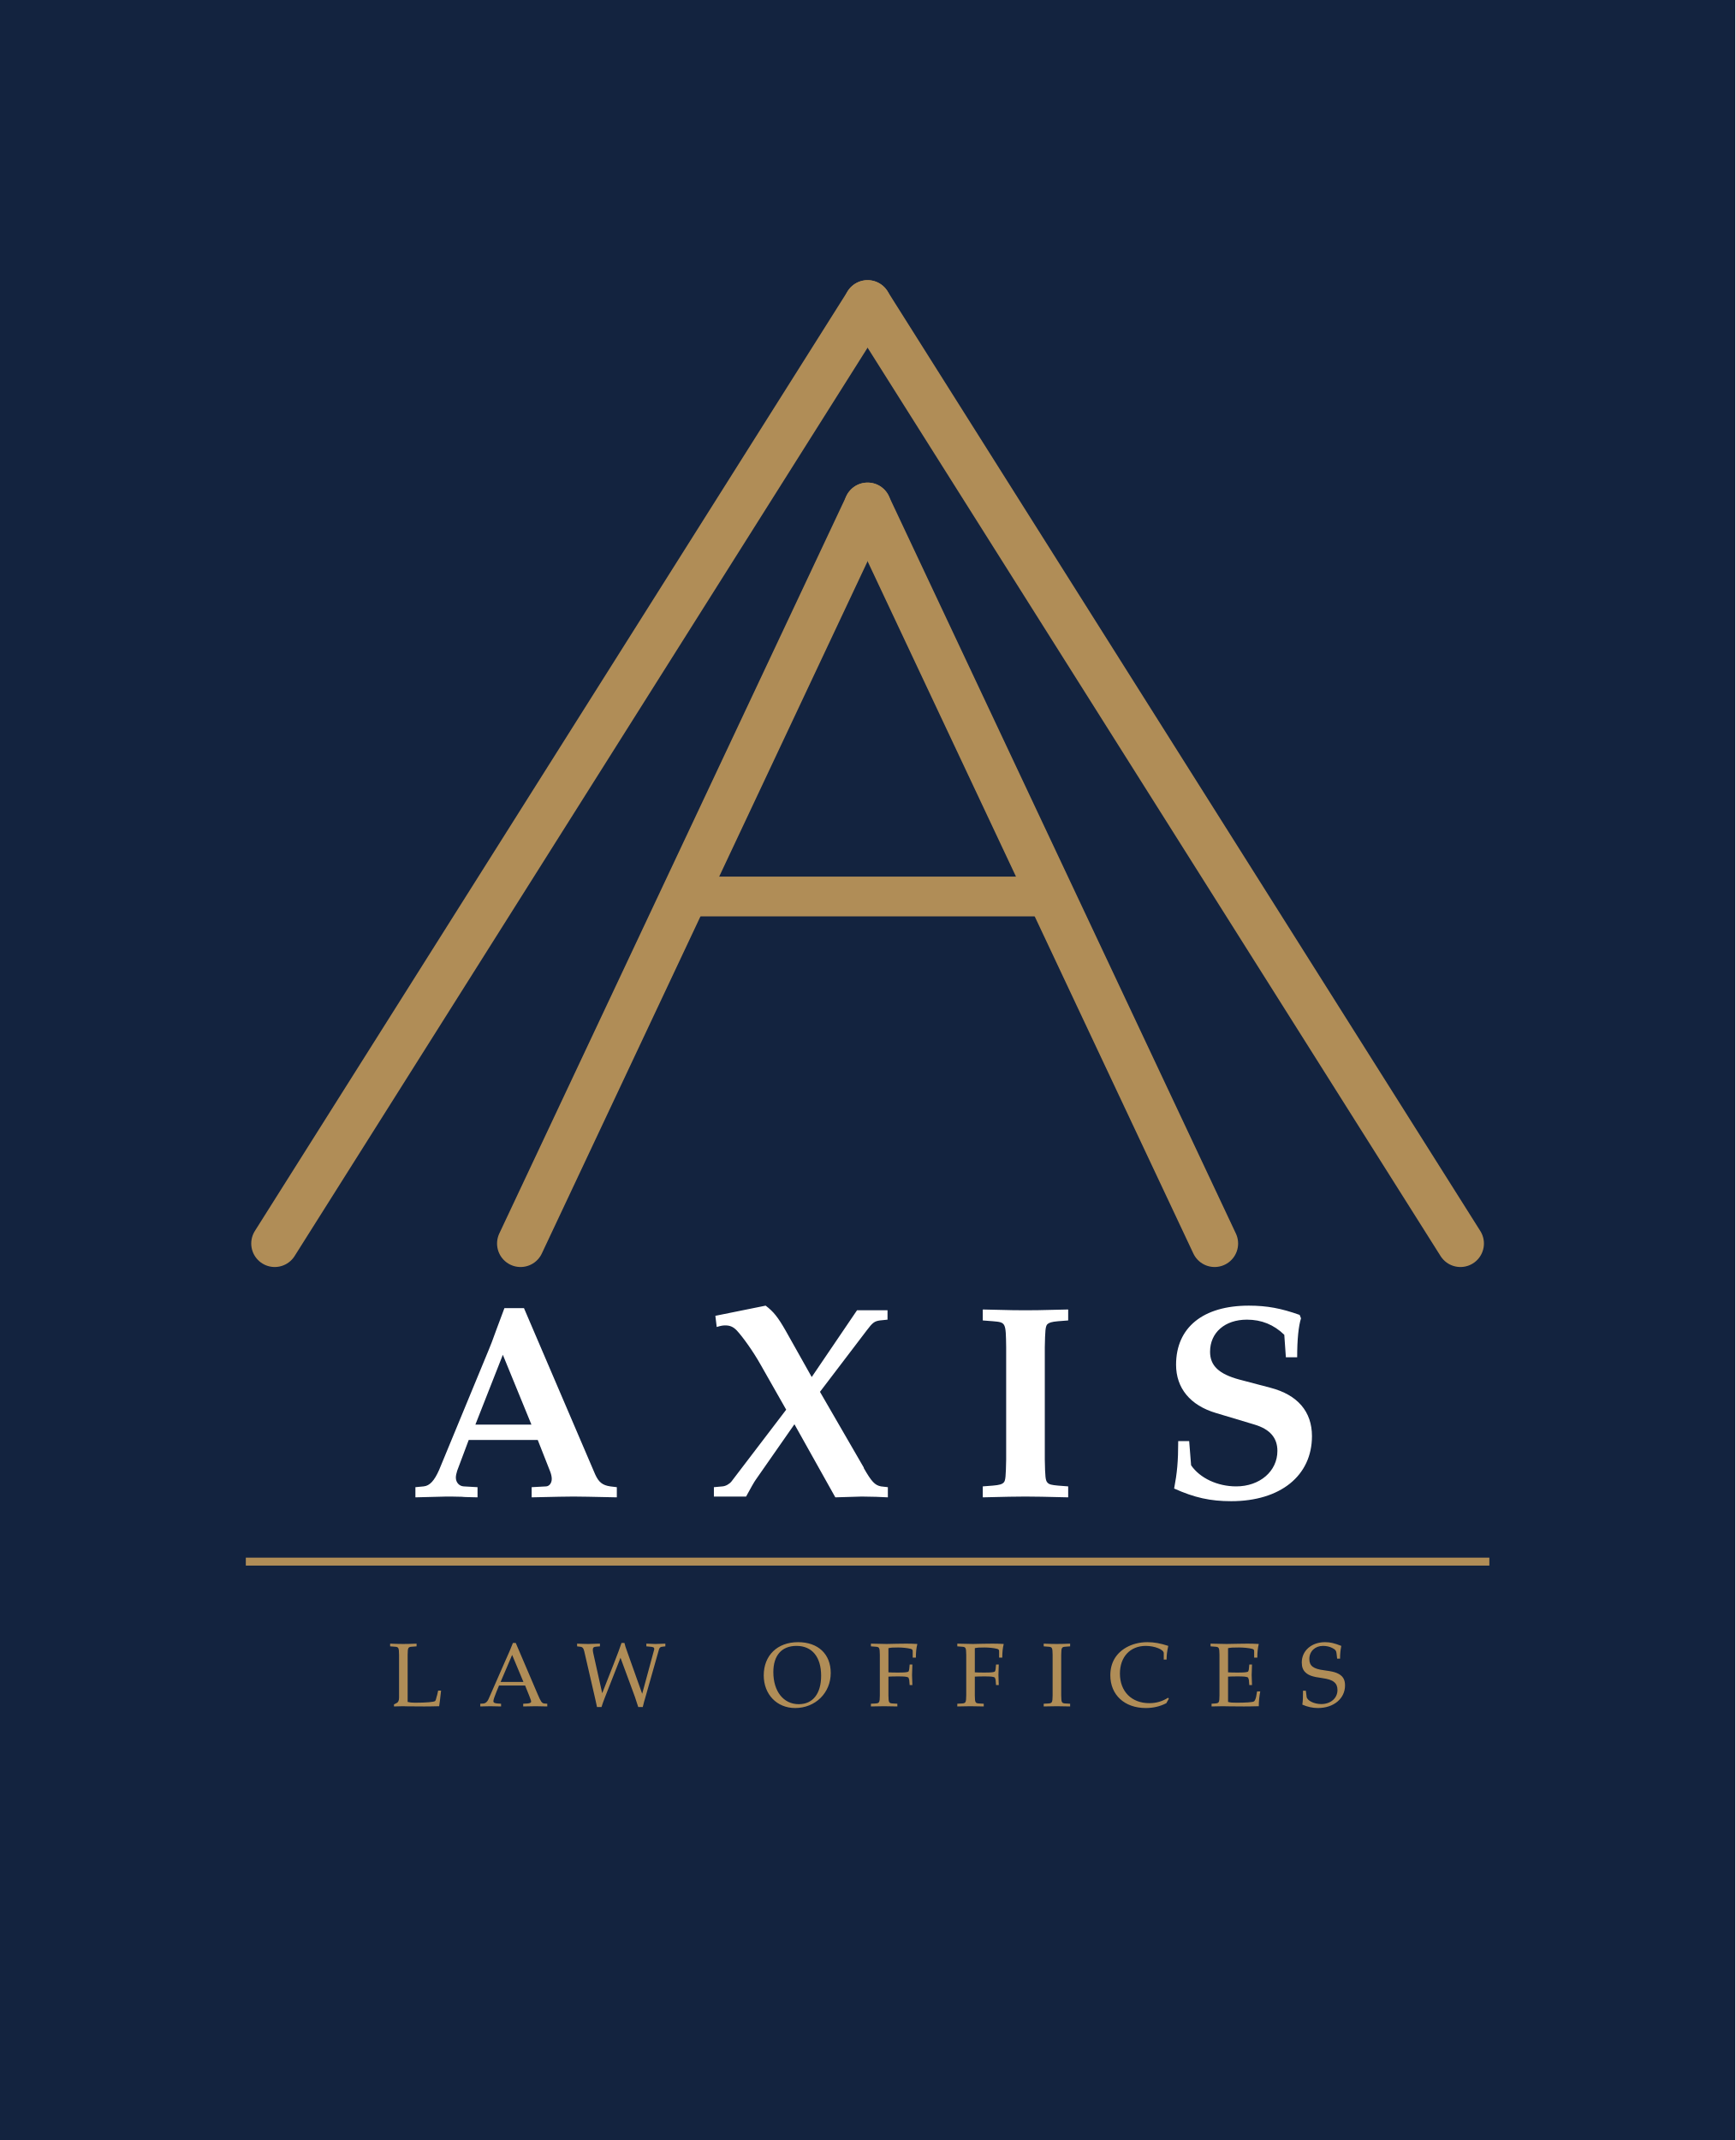
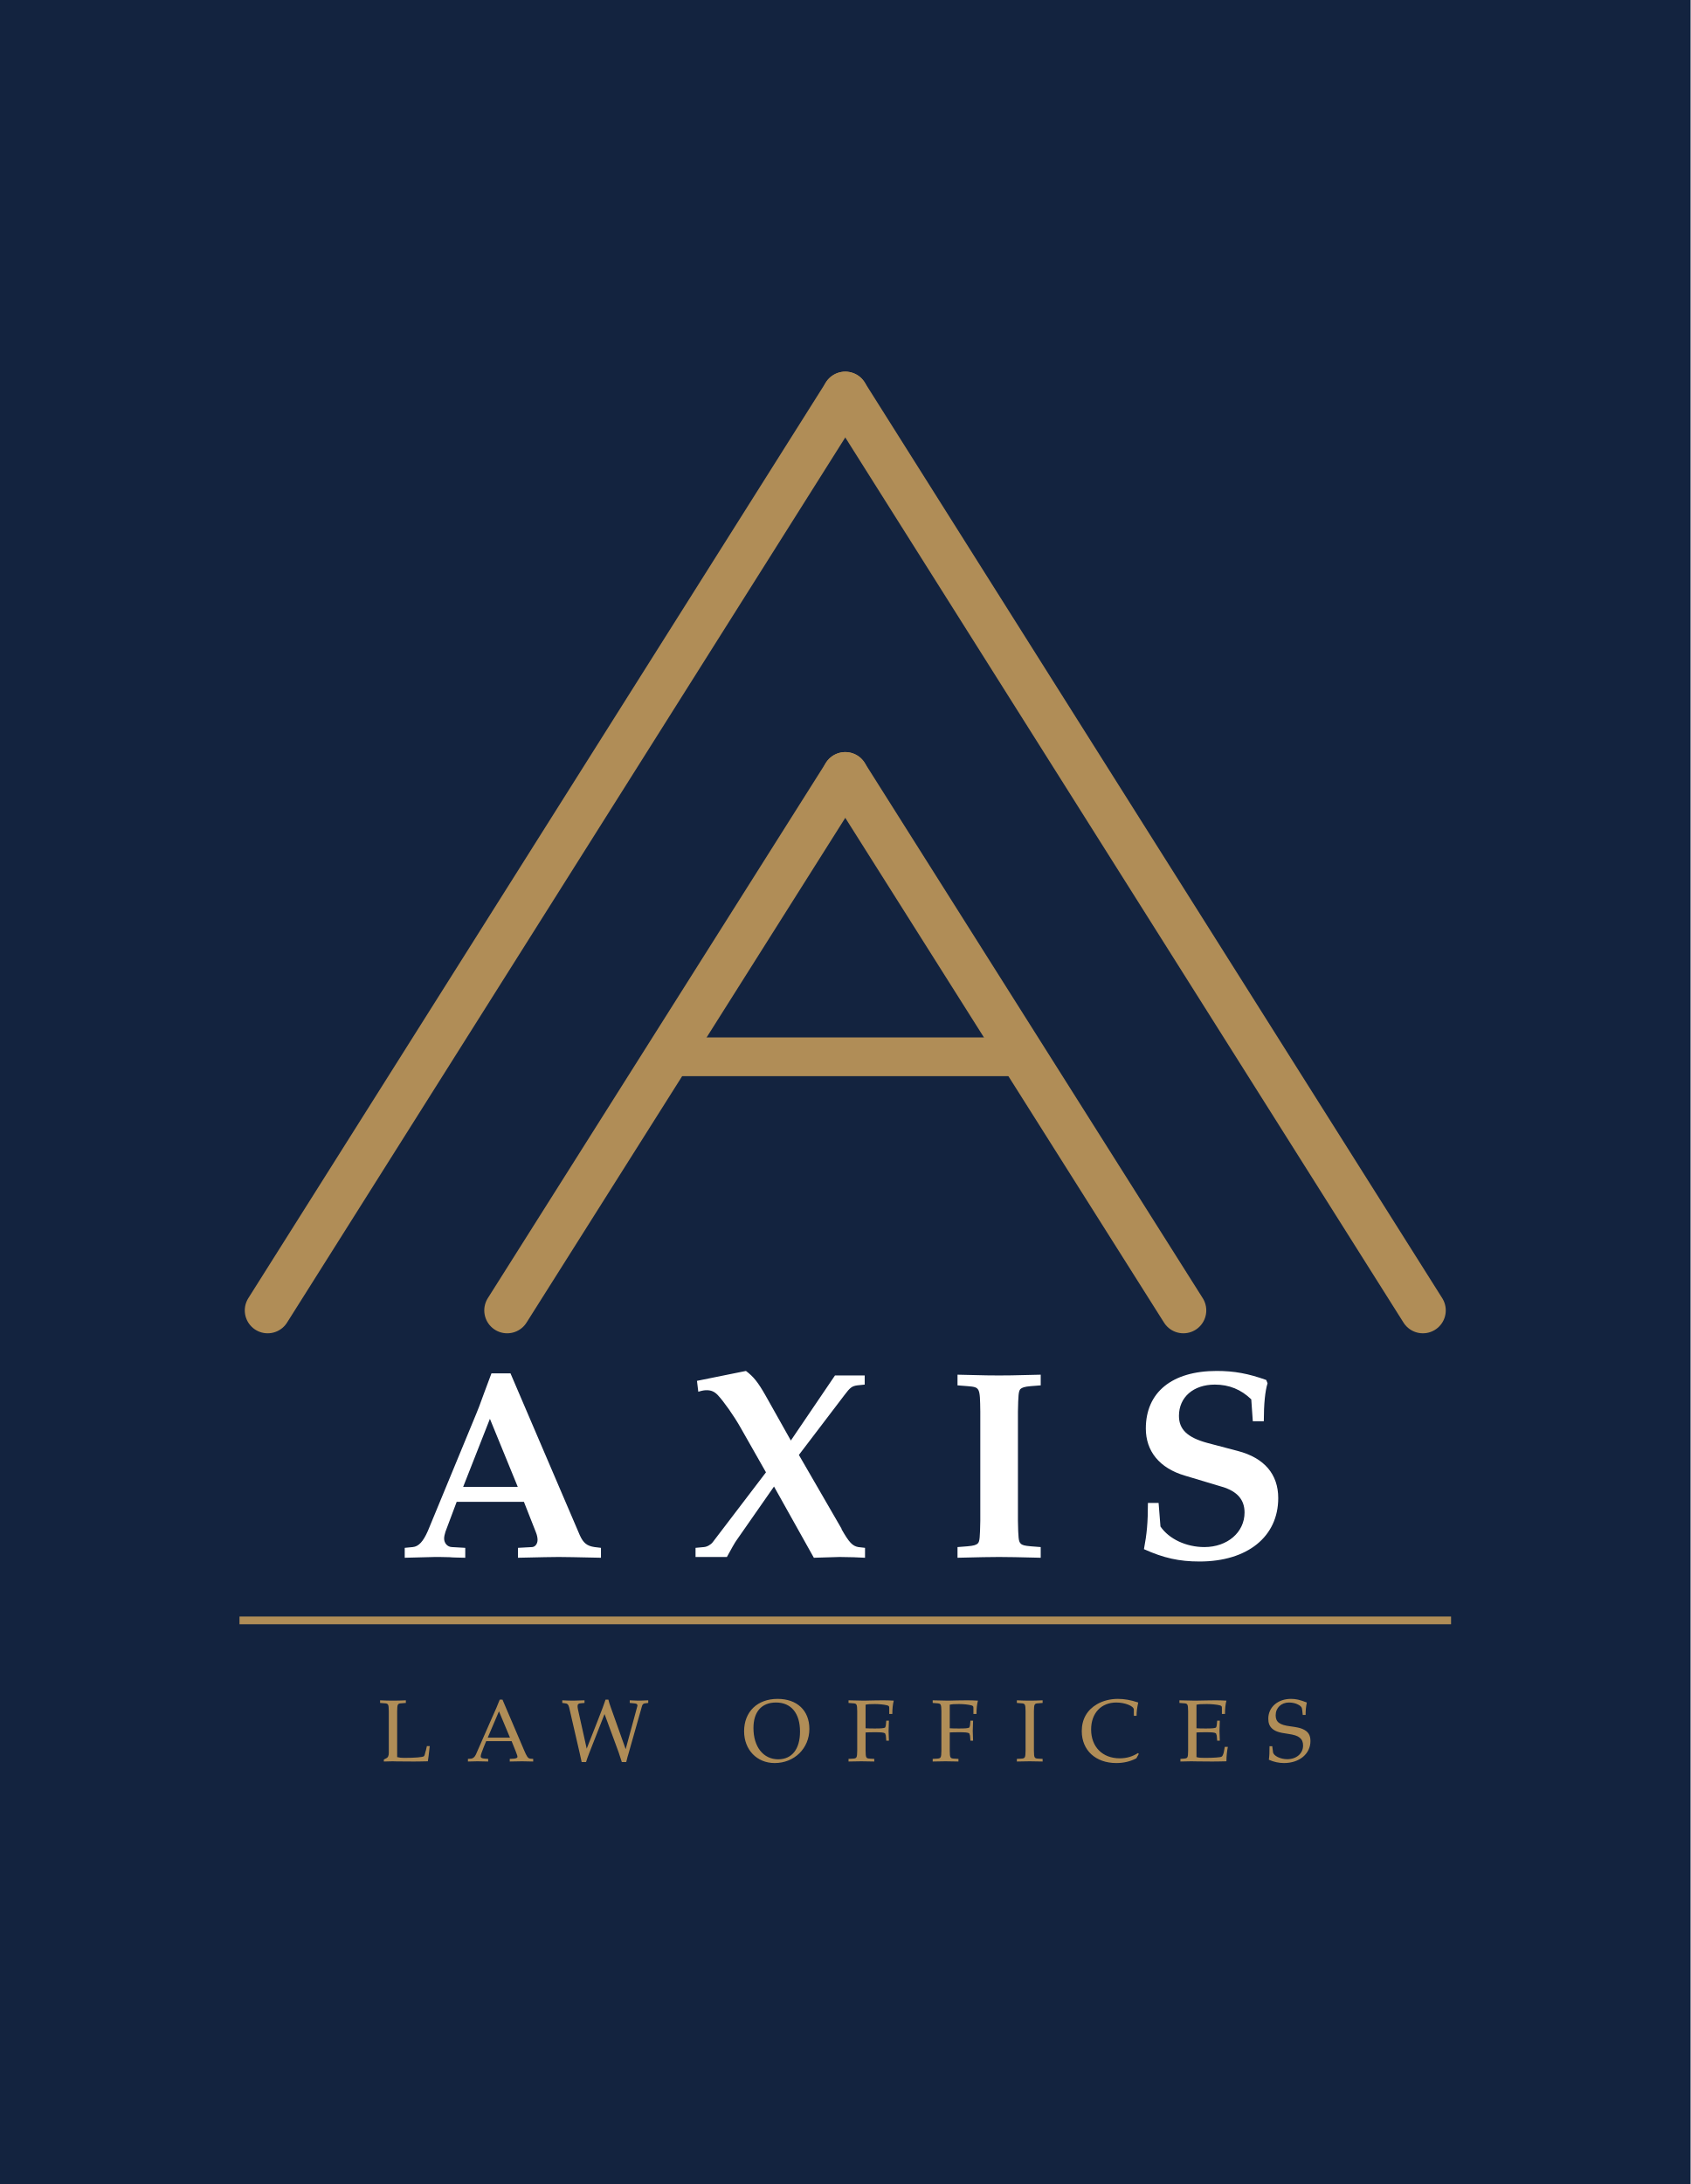
- <svg xmlns="http://www.w3.org/2000/svg" viewBox="0 0 240 296" role="img" aria-label="Axis Law Offices logo">
-   <rect width="240" height="296" fill="#13233F" />
-   <line x1="38" y1="172" x2="120" y2="42" stroke="#B08D57" stroke-width="6.5" stroke-linecap="round" />
-   <line x1="202" y1="172" x2="120" y2="42" stroke="#B08D57" stroke-width="6.5" stroke-linecap="round" />
-   <line x1="72" y1="172" x2="120" y2="70" stroke="#B08D57" stroke-width="6.5" stroke-linecap="round" />
-   <line x1="168" y1="172" x2="120" y2="70" stroke="#B08D57" stroke-width="6.5" stroke-linecap="round" />
-   <line x1="95" y1="124" x2="145" y2="124" stroke="#B08D57" stroke-width="5.5" stroke-linecap="round" />
-   <text x="120" y="207" font-family="'Palatino Linotype','Book Antiqua',Palatino,'Times New Roman',serif" font-size="38" font-weight="600" fill="#FFFFFF" letter-spacing="11" text-anchor="middle" dominant-baseline="auto">AXIS</text>
-   <line x1="34" y1="216" x2="206" y2="216" stroke="#B08D57" stroke-width="1.1" />
-   <text x="120" y="236" font-family="'Palatino Linotype','Book Antiqua',Palatino,'Times New Roman',serif" font-size="12.5" fill="#B08D57" letter-spacing="5" text-anchor="middle" dominant-baseline="auto">LAW OFFICES</text>
+ <svg xmlns="http://www.w3.org/2000/svg" viewBox="0 0 240 310" role="img" aria-label="Axis Law Offices logo">
+   <rect width="240" height="310" fill="#13233F" />
+   <line x1="38" y1="186" x2="120" y2="56" stroke="#B08D57" stroke-width="6.5" stroke-linecap="round" />
+   <line x1="202" y1="186" x2="120" y2="56" stroke="#B08D57" stroke-width="6.5" stroke-linecap="round" />
+   <line x1="72" y1="186" x2="120" y2="110" stroke="#B08D57" stroke-width="6.5" stroke-linecap="round" />
+   <line x1="168" y1="186" x2="120" y2="110" stroke="#B08D57" stroke-width="6.5" stroke-linecap="round" />
+   <line x1="95" y1="150" x2="145" y2="150" stroke="#B08D57" stroke-width="5.5" stroke-linecap="round" />
+   <text x="120" y="221" font-family="'Palatino Linotype','Book Antiqua',Palatino,'Times New Roman',serif" font-size="38" font-weight="600" fill="#FFFFFF" letter-spacing="11" text-anchor="middle">AXIS</text>
+   <line x1="34" y1="230" x2="206" y2="230" stroke="#B08D57" stroke-width="1.1" />
+   <text x="120" y="250" font-family="'Palatino Linotype','Book Antiqua',Palatino,'Times New Roman',serif" font-size="12.5" fill="#B08D57" letter-spacing="5" text-anchor="middle">LAW OFFICES</text>
</svg>
